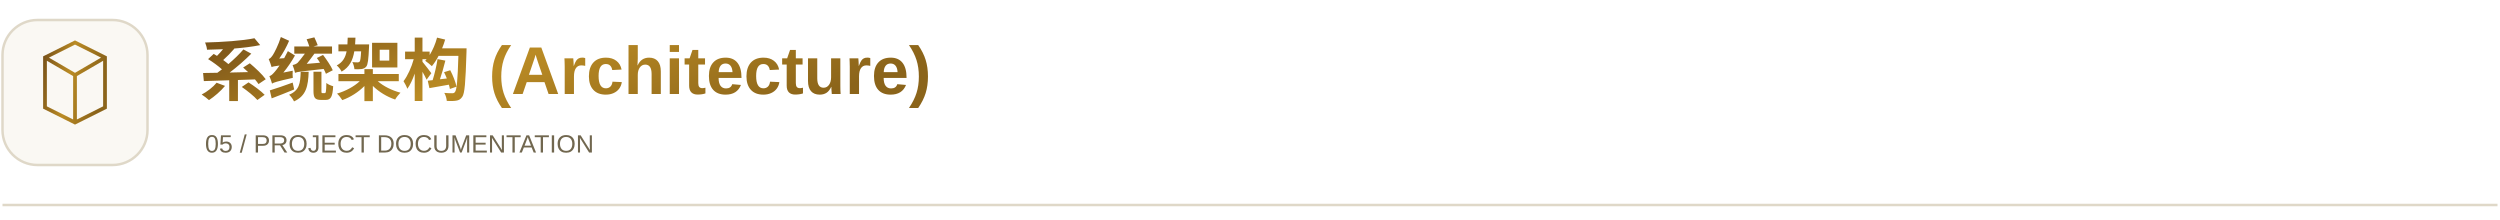
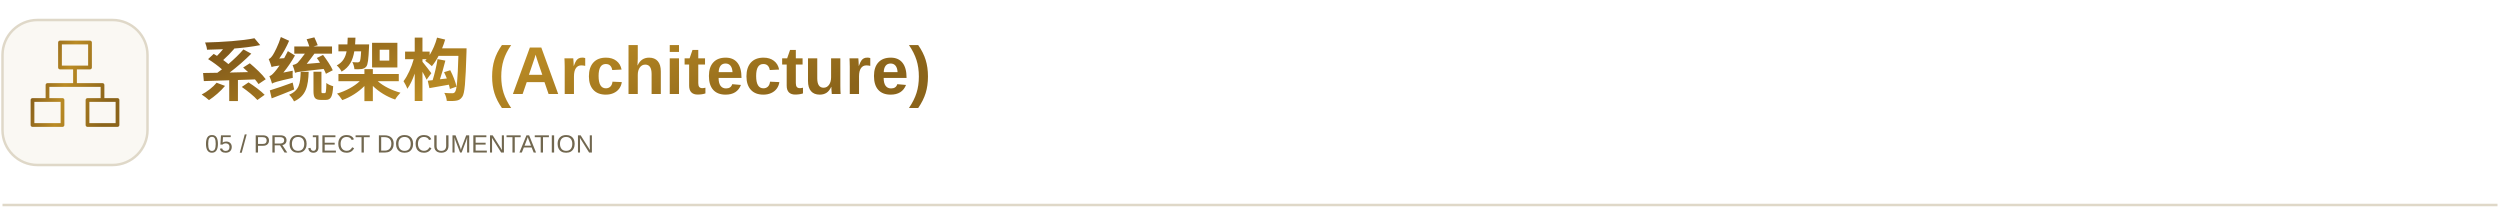
<svg xmlns="http://www.w3.org/2000/svg" width="1000" height="88" viewBox="0 0 1000 88" role="img">
  <defs>
    <linearGradient id="gold" x1="0%" y1="0%" x2="100%" y2="25%">
      <stop offset="0%" stop-color="#765018" />
      <stop offset="48%" stop-color="#BA8B24" />
      <stop offset="100%" stop-color="#8B641A" />
    </linearGradient>
    <linearGradient id="shine">
      <stop stop-color="#FFF3C8" stop-opacity="0" />
      <stop offset=".48" stop-color="#D6B960" stop-opacity=".15" />
      <stop offset=".53" stop-color="#FFF8E4" stop-opacity=".7" />
      <stop offset=".59" stop-color="#D6B960" stop-opacity=".12" />
      <stop offset="1" stop-color="#FFF3C8" stop-opacity="0" />
    </linearGradient>
    <clipPath id="hero">
      <rect x="1" y="1" width="998" height="258" rx="18" />
    </clipPath>
  </defs>
  <rect x="1" y="8" width="58" height="58" rx="14" fill="#FAF8F3" stroke="#DFD8C8" />
-   <path d="M18 23l12-6 12 6v20l-12 6-12-6z M18 23l12 7 12-7 M30 30v19" fill="none" stroke="url(#gold)" stroke-width="1.5" />
+   <path d="M24 17h12v10H24z M13 40h12v10H13z M35 40h12v10H35z M30 27v7 M19 40v-6h22v6" fill="none" stroke="url(#gold)" stroke-width="1.5" stroke-linejoin="round" stroke-linecap="round" />
  <text x="80" y="38" font-family="Segoe UI,Microsoft YaHei,Arial,sans-serif" font-size="27" font-weight="700" fill="url(#gold)">系统架构 (Architecture)</text>
  <text x="82" y="61" font-family="Segoe UI,Microsoft YaHei,Arial,sans-serif" font-size="10" font-weight="400" fill="#71674F">05 / PROJECT DOCUMENTATION</text>
  <path d="M1 82H999" stroke="#DFD8C8" />
</svg>
